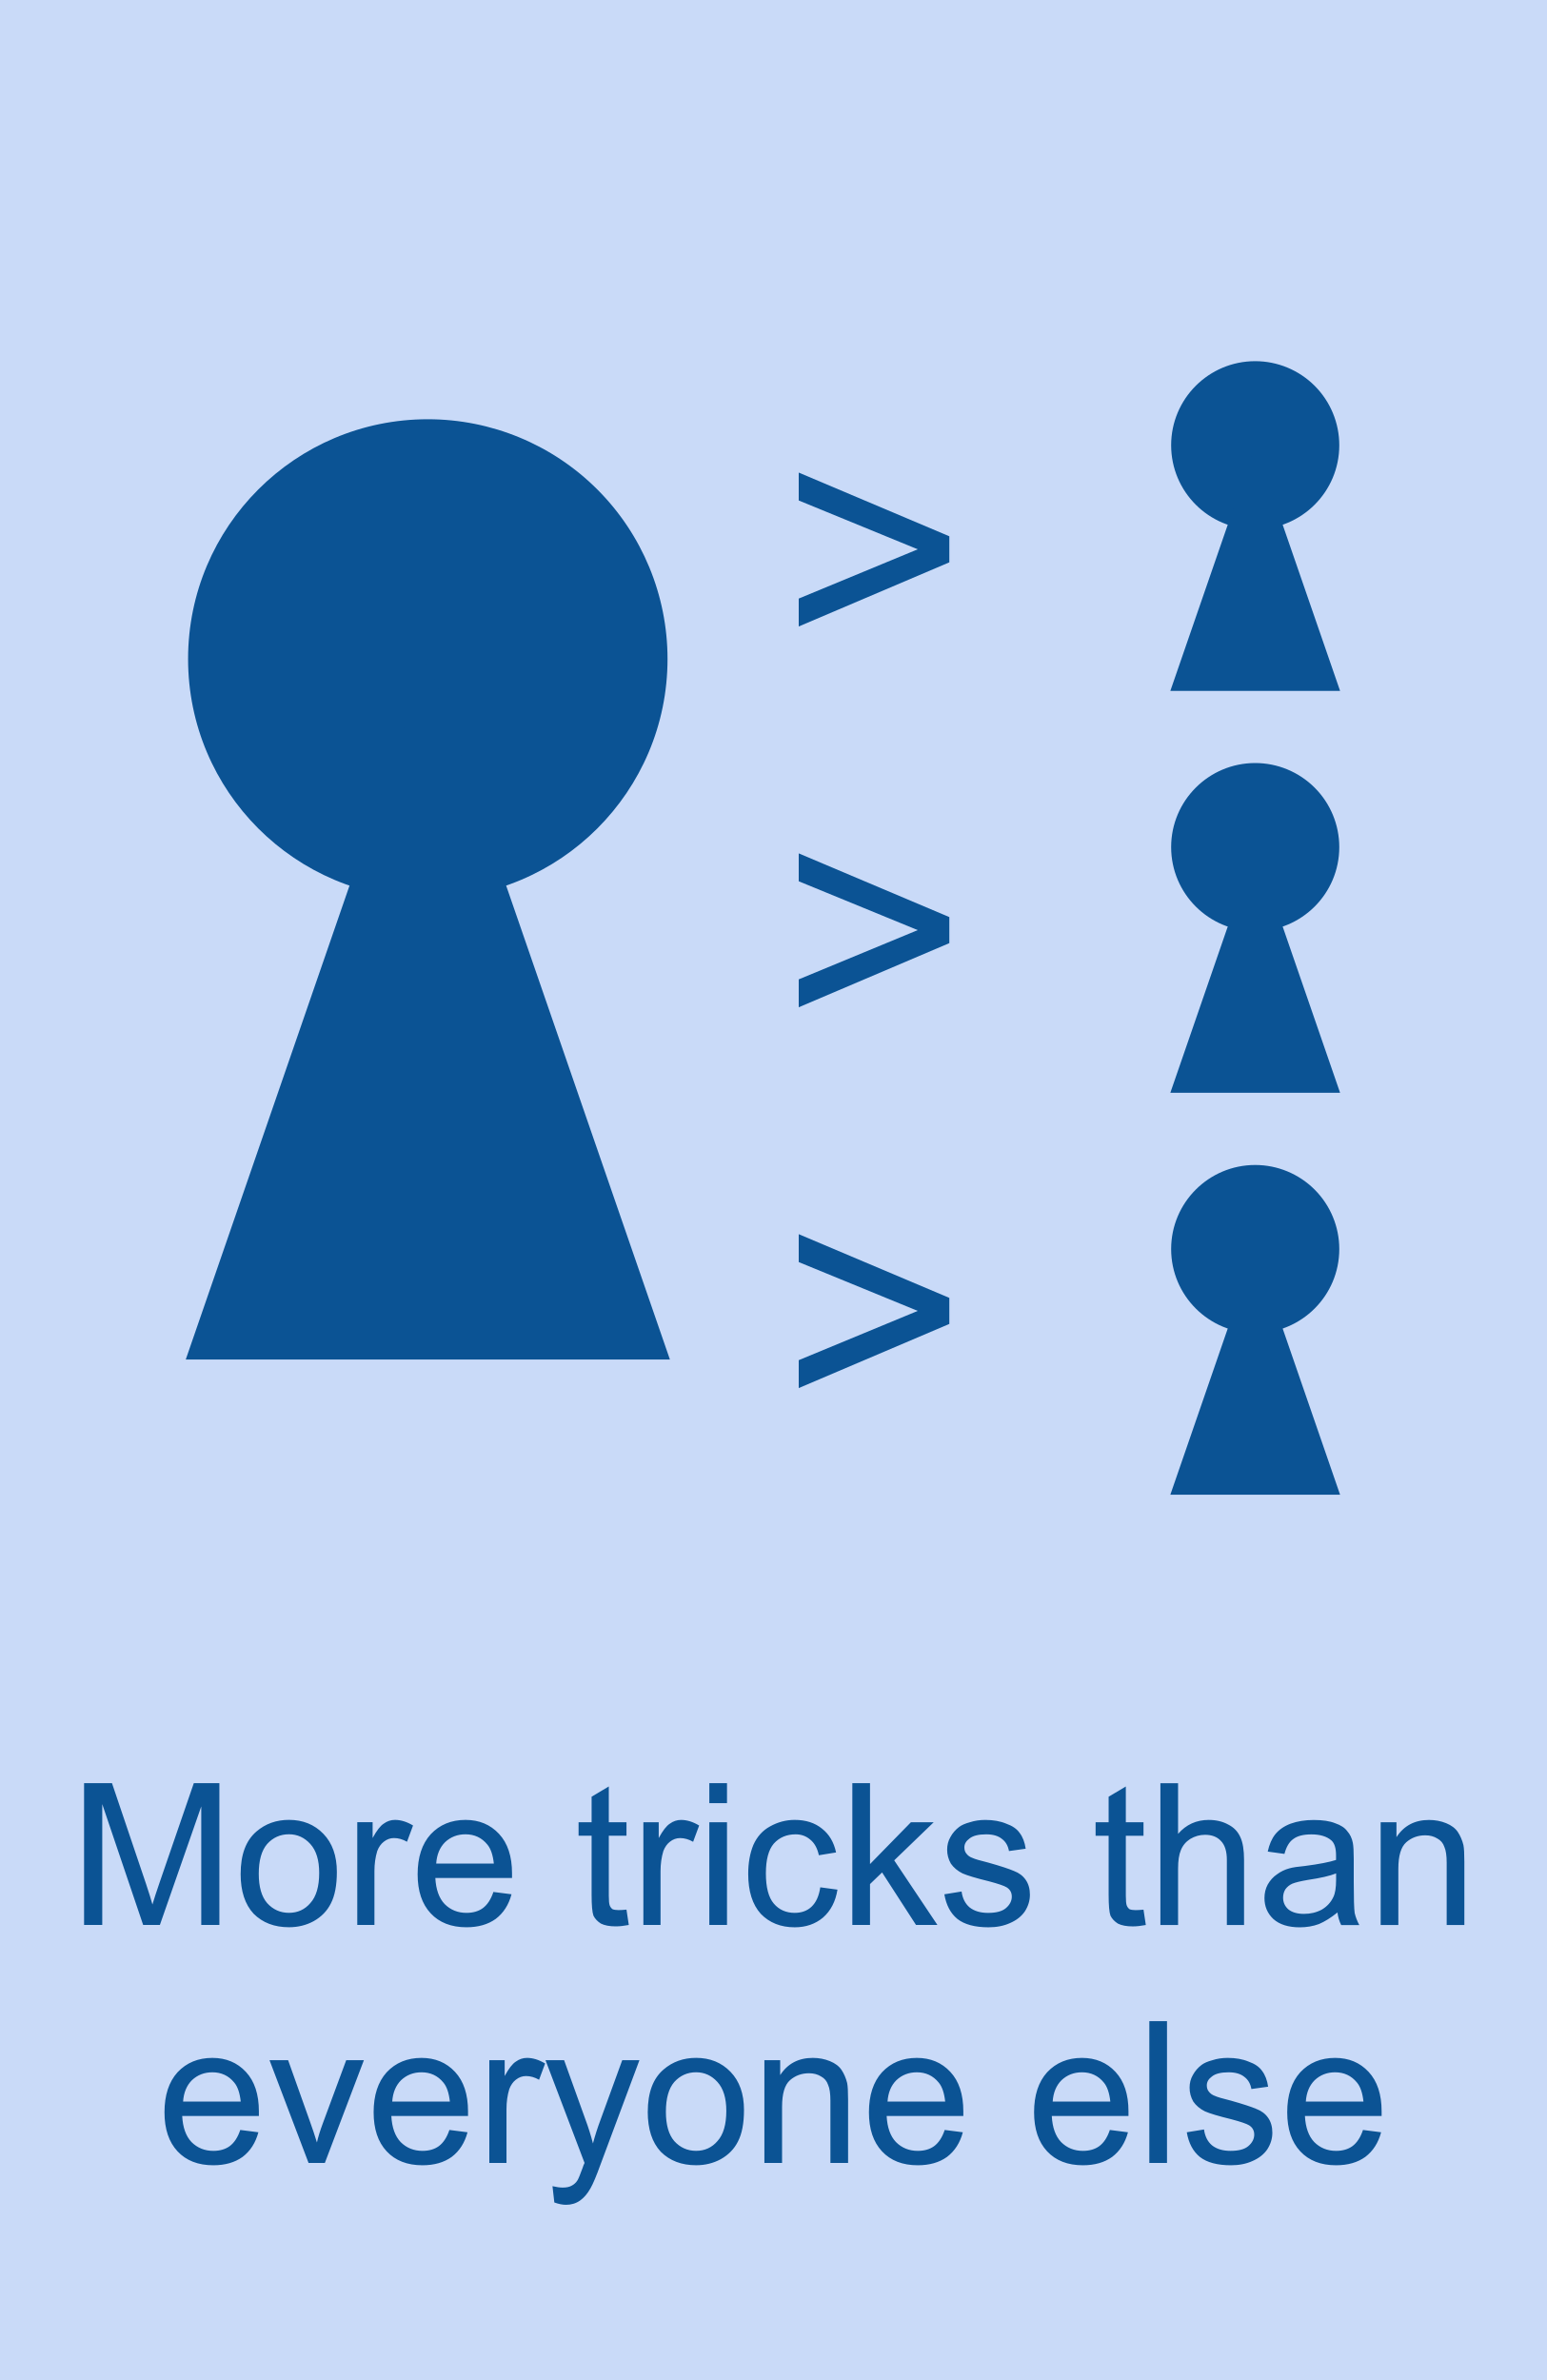
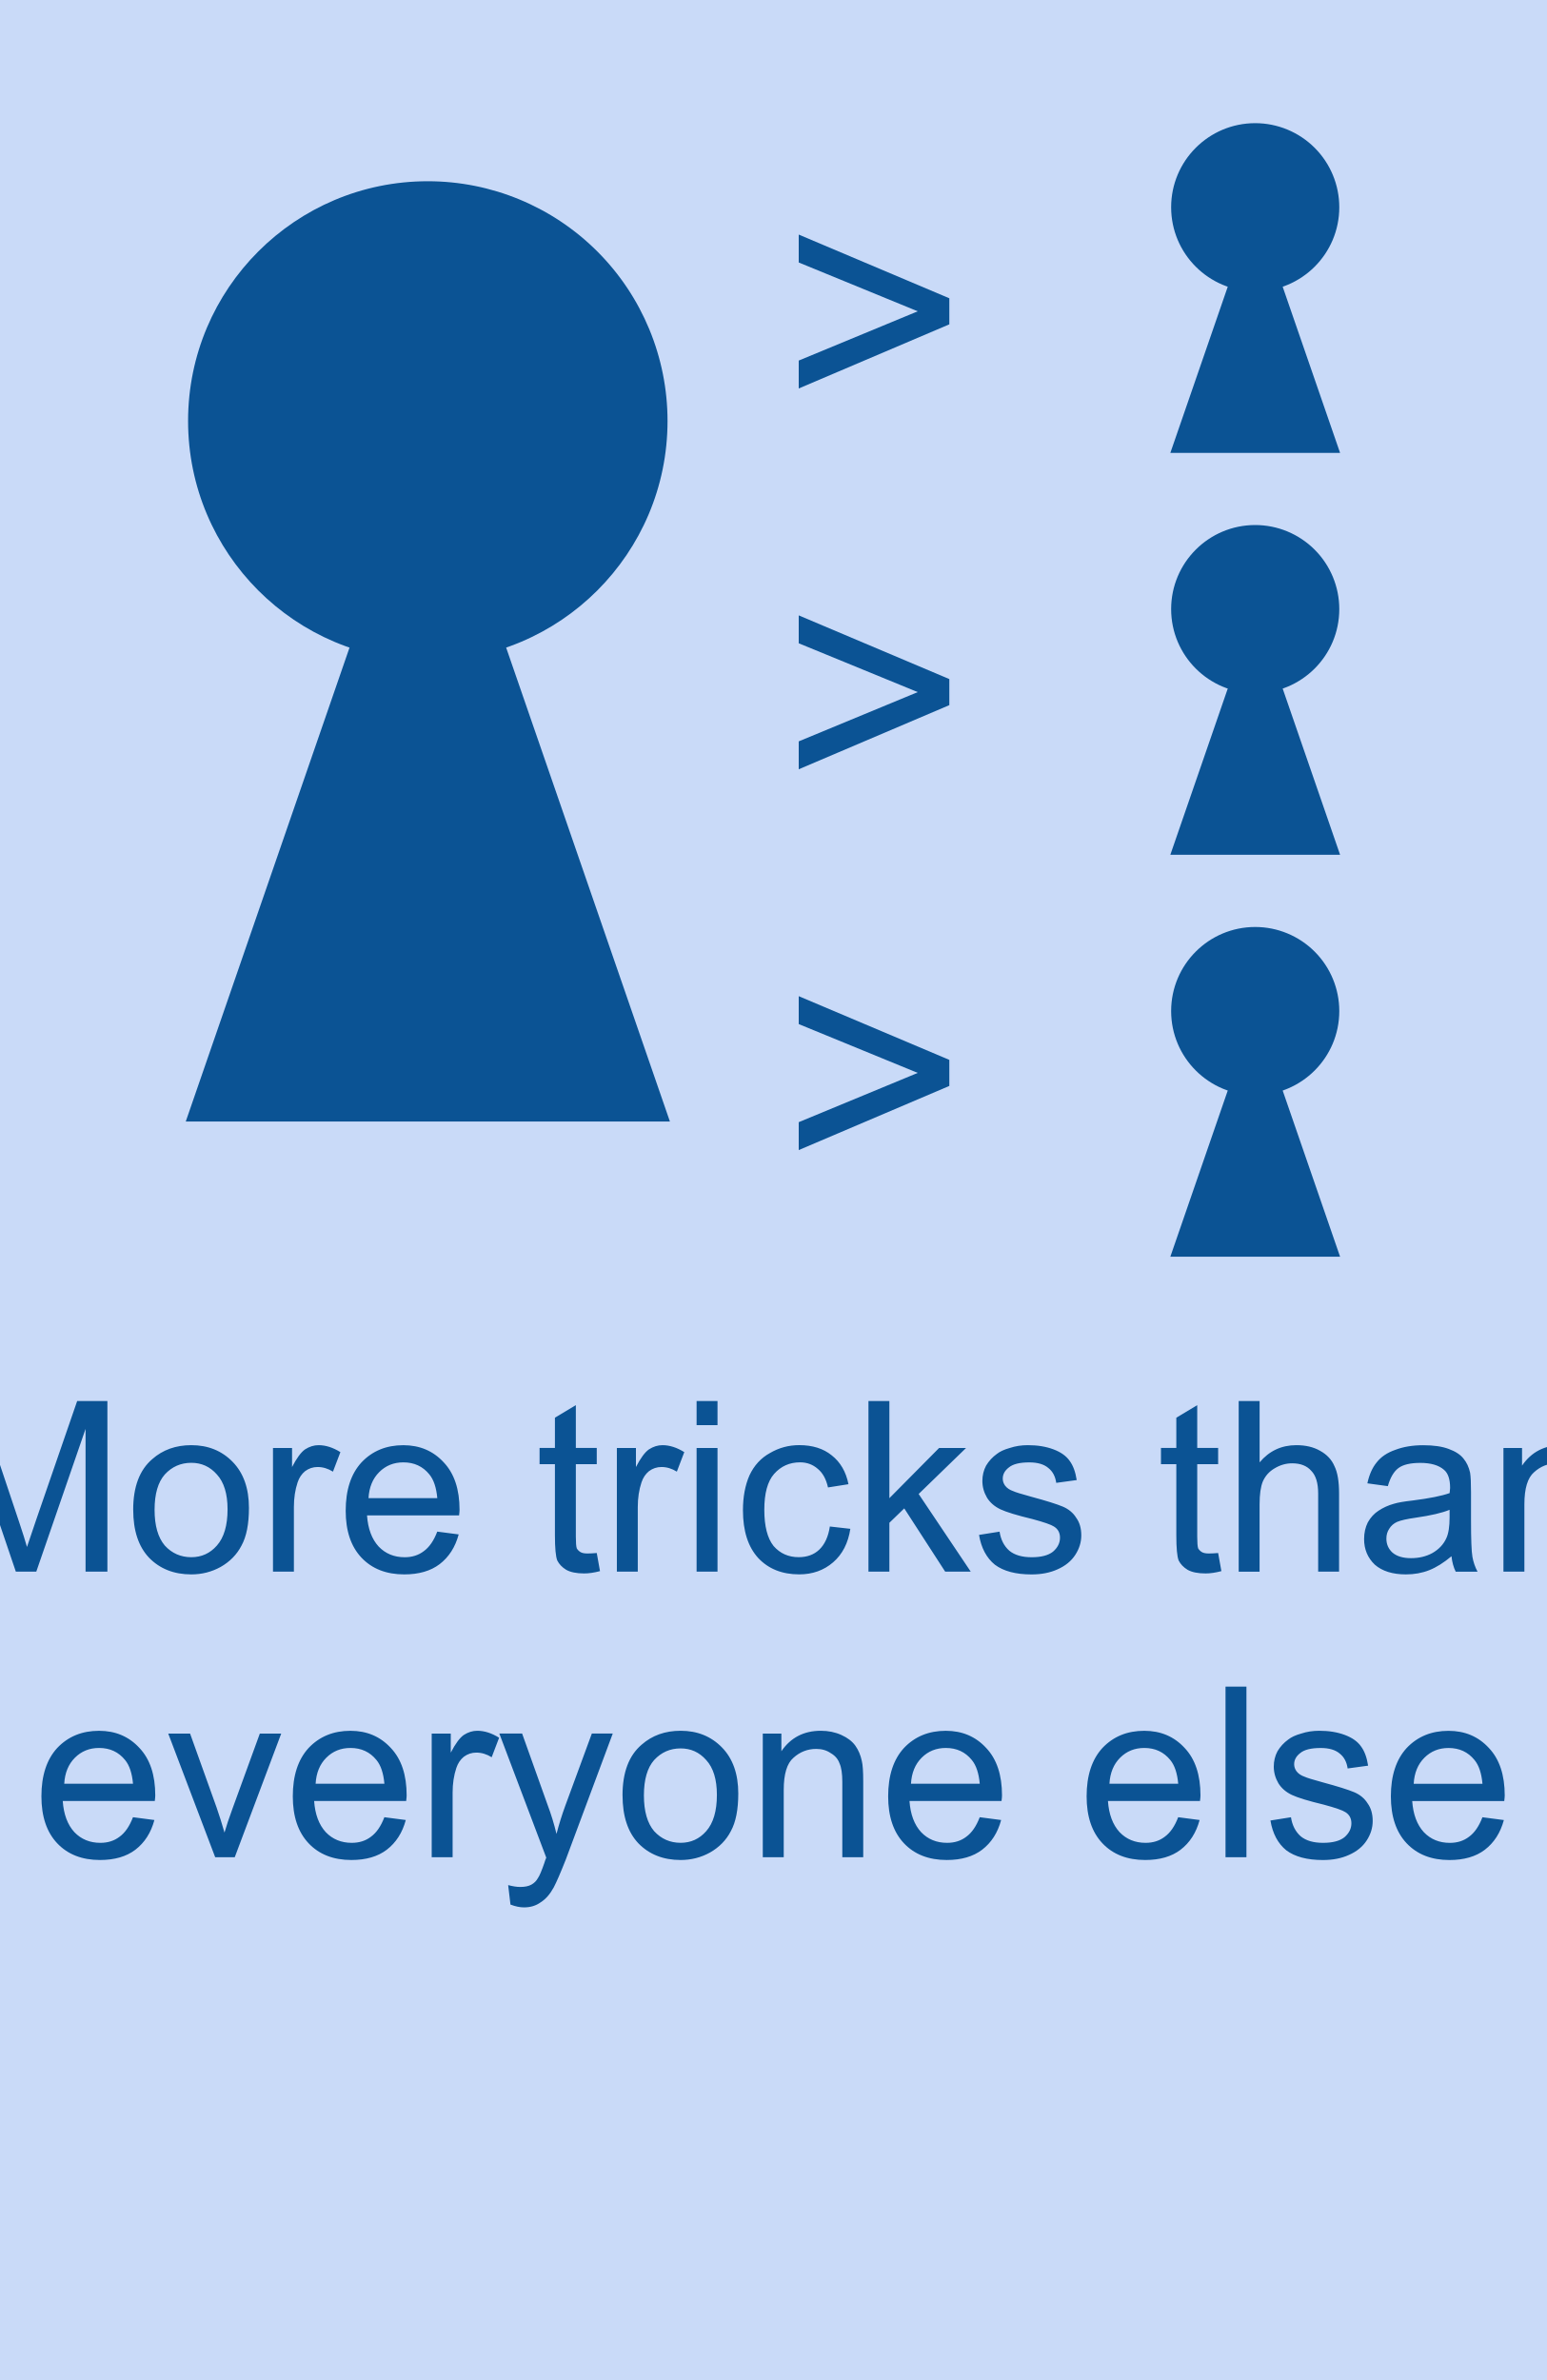
<svg xmlns="http://www.w3.org/2000/svg" version="1.1" viewBox="0.0 0.0 52.0 80.0" fill="none" stroke="none" stroke-linecap="square" stroke-miterlimit="10">
  <clipPath id="p.0">
    <path d="m0 0l52.0 0l0 80.0l-52.0 0l0 -80.0z" clip-rule="nonzero" />
  </clipPath>
  <g clip-path="url(#p.0)">
    <path fill="#c9daf8" d="m0 0l52.0 0l0 80.0l-52.0 0z" fill-rule="evenodd" />
-     <path fill="#0b5394" d="m39.366 14.966l0 0c0 -1.561 1.265 -2.826 2.826 -2.826l0 0c0.749 0 1.468 0.298 1.998 0.828c0.53 0.53 0.828 1.249 0.828 1.998l0 0c0 1.561 -1.265 2.826 -2.826 2.826l0 0c-1.561 0 -2.826 -1.265 -2.826 -2.826z" fill-rule="evenodd" />
-     <path fill="#0b5394" d="m39.339 23.224l2.853 -8.258l2.853 8.258z" fill-rule="evenodd" />
-     <path fill="#0b5394" d="m6.322 22.15l0 0c0 -4.45 3.608 -8.058 8.058 -8.058l0 0c2.137 0 4.187 0.849 5.698 2.36c1.511 1.511 2.36 3.561 2.36 5.698l0 0c0 4.45 -3.608 8.058 -8.058 8.058l0 0c-4.45 0 -8.058 -3.608 -8.058 -8.058z" fill-rule="evenodd" />
-     <path fill="#0b5394" d="m6.244 45.698l8.137 -23.548l8.137 23.548z" fill-rule="evenodd" />
-     <path fill="#000000" fill-opacity="0.0" d="m24.94 2.103l8.882 0l0 58.173l-8.882 0z" fill-rule="evenodd" />
-     <path fill="#0b5394" d="m31.91 18.902l-5.062 2.156l0 -0.938l4.0 -1.656l-4.0 -1.641l0 -0.938l5.062 2.141l0 0.875z" fill-rule="nonzero" />
-     <path fill="#0b5394" d="m31.91 31.702l-5.062 2.156l0 -0.938l4.0 -1.656l-4.0 -1.641l0 -0.938l5.062 2.141l0 0.875z" fill-rule="nonzero" />
-     <path fill="#0b5394" d="m31.91 44.502l-5.062 2.156l0 -0.938l4.0 -1.656l-4.0 -1.641l0 -0.938l5.062 2.141l0 0.875z" fill-rule="nonzero" />
-     <path fill="#0b5394" d="m39.366 28.474l0 0c0 -1.561 1.265 -2.826 2.826 -2.826l0 0c0.749 0 1.468 0.298 1.998 0.828c0.53 0.53 0.828 1.249 0.828 1.998l0 0c0 1.561 -1.265 2.826 -2.826 2.826l0 0c-1.561 0 -2.826 -1.265 -2.826 -2.826z" fill-rule="evenodd" />
-     <path fill="#0b5394" d="m39.339 36.732l2.853 -8.258l2.853 8.258z" fill-rule="evenodd" />
-     <path fill="#0b5394" d="m39.366 41.985l0 0c0 -1.561 1.265 -2.826 2.826 -2.826l0 0c0.749 0 1.468 0.298 1.998 0.828c0.53 0.53 0.828 1.249 0.828 1.998l0 0c0 1.561 -1.265 2.826 -2.826 2.826l0 0c-1.561 0 -2.826 -1.265 -2.826 -2.826z" fill-rule="evenodd" />
-     <path fill="#0b5394" d="m39.339 50.243l2.853 -8.258l2.853 8.258z" fill-rule="evenodd" />
-     <path fill="#000000" fill-opacity="0.0" d="m-8.709 49.304l69.417 0l0 35.559l-69.417 0z" fill-rule="evenodd" />
-     <path fill="#0b5394" d="m2.826 64.704l0 -4.766l0.938 0l1.141 3.375q0.156 0.469 0.219 0.703q0.078 -0.266 0.25 -0.766l1.141 -3.312l0.859 0l0 4.766l-0.609 0l0 -3.984l-1.391 3.984l-0.562 0l-1.375 -4.062l0 4.062l-0.609 0zm5.263 -1.719q0 -0.969 0.531 -1.422q0.453 -0.391 1.094 -0.391q0.703 0 1.156 0.469q0.453 0.469 0.453 1.281q0 0.672 -0.203 1.062q-0.188 0.375 -0.578 0.594q-0.375 0.203 -0.828 0.203q-0.734 0 -1.188 -0.453q-0.438 -0.469 -0.438 -1.344zm0.609 0q0 0.656 0.281 0.984q0.297 0.328 0.734 0.328q0.438 0 0.719 -0.328q0.297 -0.328 0.297 -1.016q0 -0.641 -0.297 -0.969q-0.297 -0.328 -0.719 -0.328q-0.438 0 -0.734 0.328q-0.281 0.328 -0.281 1.0zm3.311 1.719l0 -3.453l0.516 0l0 0.531q0.203 -0.375 0.375 -0.484q0.172 -0.125 0.375 -0.125q0.297 0 0.609 0.188l-0.203 0.547q-0.219 -0.125 -0.438 -0.125q-0.188 0 -0.344 0.125q-0.141 0.109 -0.219 0.312q-0.094 0.312 -0.094 0.672l0 1.812l-0.578 0zm4.576 -1.109l0.609 0.078q-0.141 0.531 -0.531 0.828q-0.391 0.281 -0.984 0.281q-0.766 0 -1.203 -0.469q-0.438 -0.469 -0.438 -1.312q0 -0.859 0.438 -1.344q0.453 -0.484 1.172 -0.484q0.687 0 1.125 0.469q0.438 0.469 0.438 1.328q0 0.047 0 0.156l-2.578 0q0.031 0.578 0.312 0.875q0.297 0.297 0.734 0.297q0.328 0 0.547 -0.156q0.234 -0.172 0.359 -0.547zm-1.922 -0.953l1.937 0q-0.047 -0.438 -0.219 -0.641q-0.281 -0.344 -0.734 -0.344q-0.406 0 -0.688 0.266q-0.266 0.266 -0.297 0.719zm6.395 1.547l0.078 0.516q-0.25 0.047 -0.438 0.047q-0.312 0 -0.5 -0.094q-0.172 -0.109 -0.25 -0.266q-0.062 -0.172 -0.062 -0.703l0 -1.984l-0.438 0l0 -0.453l0.438 0l0 -0.859l0.578 -0.344l0 1.203l0.594 0l0 0.453l-0.594 0l0 2.016q0 0.25 0.031 0.328q0.031 0.078 0.094 0.125q0.078 0.031 0.203 0.031q0.109 0 0.266 -0.016zm0.568 0.516l0 -3.453l0.516 0l0 0.531q0.203 -0.375 0.375 -0.484q0.172 -0.125 0.375 -0.125q0.297 0 0.609 0.188l-0.203 0.547q-0.219 -0.125 -0.438 -0.125q-0.188 0 -0.344 0.125q-0.141 0.109 -0.219 0.312q-0.094 0.312 -0.094 0.672l0 1.812l-0.578 0zm2.217 -4.094l0 -0.672l0.594 0l0 0.672l-0.594 0zm0 4.094l0 -3.453l0.594 0l0 3.453l-0.594 0zm3.729 -1.266l0.578 0.078q-0.094 0.594 -0.484 0.938q-0.391 0.328 -0.953 0.328q-0.703 0 -1.141 -0.453q-0.422 -0.469 -0.422 -1.344q0 -0.547 0.172 -0.969q0.188 -0.422 0.562 -0.625q0.391 -0.219 0.828 -0.219q0.562 0 0.922 0.297q0.359 0.281 0.469 0.797l-0.578 0.094q-0.078 -0.359 -0.297 -0.531q-0.203 -0.172 -0.484 -0.172q-0.453 0 -0.734 0.312q-0.266 0.312 -0.266 1.0q0 0.703 0.266 1.016q0.266 0.312 0.703 0.312q0.344 0 0.562 -0.203q0.234 -0.219 0.297 -0.656zm1.078 1.266l0 -4.766l0.594 0l0 2.719l1.375 -1.406l0.766 0l-1.328 1.281l1.453 2.172l-0.719 0l-1.141 -1.766l-0.406 0.391l0 1.375l-0.594 0zm3.094 -1.031l0.578 -0.094q0.047 0.344 0.266 0.531q0.234 0.188 0.625 0.188q0.406 0 0.594 -0.156q0.203 -0.172 0.203 -0.391q0 -0.203 -0.172 -0.312q-0.125 -0.078 -0.594 -0.203q-0.641 -0.156 -0.891 -0.266q-0.25 -0.125 -0.391 -0.328q-0.125 -0.219 -0.125 -0.469q0 -0.234 0.109 -0.422q0.109 -0.203 0.297 -0.344q0.125 -0.094 0.359 -0.156q0.234 -0.078 0.516 -0.078q0.406 0 0.703 0.125q0.312 0.109 0.453 0.312q0.156 0.203 0.203 0.531l-0.562 0.078q-0.047 -0.266 -0.234 -0.406q-0.188 -0.156 -0.531 -0.156q-0.391 0 -0.562 0.141q-0.172 0.125 -0.172 0.297q0 0.125 0.062 0.203q0.078 0.109 0.219 0.156q0.094 0.047 0.531 0.156q0.609 0.172 0.859 0.281q0.25 0.094 0.391 0.297q0.141 0.203 0.141 0.5q0 0.297 -0.172 0.562q-0.172 0.25 -0.5 0.391q-0.312 0.141 -0.719 0.141q-0.688 0 -1.047 -0.281q-0.344 -0.281 -0.438 -0.828zm6.693 0.516l0.078 0.516q-0.25 0.047 -0.438 0.047q-0.312 0 -0.5 -0.094q-0.172 -0.109 -0.25 -0.266q-0.062 -0.172 -0.062 -0.703l0 -1.984l-0.438 0l0 -0.453l0.438 0l0 -0.859l0.578 -0.344l0 1.203l0.594 0l0 0.453l-0.594 0l0 2.016q0 0.25 0.031 0.328q0.031 0.078 0.094 0.125q0.078 0.031 0.203 0.031q0.109 0 0.266 -0.016zm0.568 0.516l0 -4.766l0.594 0l0 1.703q0.406 -0.469 1.031 -0.469q0.375 0 0.656 0.156q0.281 0.141 0.406 0.422q0.125 0.266 0.125 0.766l0 2.188l-0.578 0l0 -2.188q0 -0.438 -0.203 -0.641q-0.188 -0.203 -0.531 -0.203q-0.266 0 -0.5 0.141q-0.219 0.141 -0.312 0.375q-0.094 0.219 -0.094 0.625l0 1.891l-0.594 0zm5.952 -0.422q-0.328 0.266 -0.625 0.391q-0.297 0.109 -0.641 0.109q-0.578 0 -0.891 -0.281q-0.297 -0.281 -0.297 -0.703q0 -0.25 0.109 -0.453q0.125 -0.219 0.312 -0.344q0.188 -0.141 0.422 -0.203q0.172 -0.047 0.516 -0.078q0.719 -0.094 1.047 -0.203q0 -0.125 0 -0.156q0 -0.359 -0.156 -0.5q-0.234 -0.203 -0.672 -0.203q-0.406 0 -0.609 0.156q-0.203 0.141 -0.297 0.5l-0.562 -0.078q0.078 -0.359 0.25 -0.578q0.188 -0.234 0.516 -0.359q0.344 -0.125 0.781 -0.125q0.453 0 0.719 0.109q0.281 0.094 0.406 0.266q0.141 0.156 0.188 0.391q0.031 0.156 0.031 0.547l0 0.766q0 0.828 0.031 1.047q0.047 0.203 0.156 0.406l-0.609 0q-0.094 -0.188 -0.125 -0.422zm-0.047 -1.312q-0.312 0.125 -0.953 0.219q-0.359 0.062 -0.516 0.125q-0.141 0.062 -0.234 0.188q-0.078 0.125 -0.078 0.281q0 0.234 0.172 0.391q0.188 0.156 0.531 0.156q0.328 0 0.594 -0.141q0.266 -0.156 0.391 -0.422q0.094 -0.188 0.094 -0.578l0 -0.219zm1.499 1.734l0 -3.453l0.531 0l0 0.5q0.375 -0.578 1.094 -0.578q0.312 0 0.578 0.109q0.266 0.109 0.391 0.297q0.125 0.188 0.188 0.438q0.031 0.156 0.031 0.562l0 2.125l-0.594 0l0 -2.094q0 -0.359 -0.078 -0.531q-0.062 -0.188 -0.234 -0.281q-0.172 -0.109 -0.406 -0.109q-0.375 0 -0.641 0.234q-0.266 0.234 -0.266 0.891l0 1.891l-0.594 0z" fill-rule="nonzero" />
-     <path fill="#0b5394" d="m8.076 71.595l0.609 0.078q-0.141 0.531 -0.531 0.828q-0.391 0.281 -0.984 0.281q-0.766 0 -1.203 -0.469q-0.438 -0.469 -0.438 -1.312q0 -0.859 0.438 -1.344q0.453 -0.484 1.172 -0.484q0.688 0 1.125 0.469q0.438 0.469 0.438 1.328q0 0.047 0 0.156l-2.578 0q0.031 0.578 0.312 0.875q0.297 0.297 0.734 0.297q0.328 0 0.547 -0.156q0.234 -0.172 0.359 -0.547zm-1.922 -0.953l1.938 0q-0.047 -0.438 -0.219 -0.641q-0.281 -0.344 -0.734 -0.344q-0.406 0 -0.688 0.266q-0.266 0.266 -0.297 0.719zm4.218 2.062l-1.312 -3.453l0.625 0l0.734 2.062q0.125 0.344 0.234 0.703q0.062 -0.281 0.203 -0.656l0.781 -2.109l0.594 0l-1.312 3.453l-0.547 0zm4.734 -1.109l0.609 0.078q-0.141 0.531 -0.531 0.828q-0.391 0.281 -0.984 0.281q-0.766 0 -1.203 -0.469q-0.438 -0.469 -0.438 -1.312q0 -0.859 0.438 -1.344q0.453 -0.484 1.172 -0.484q0.688 0 1.125 0.469q0.438 0.469 0.438 1.328q0 0.047 0 0.156l-2.578 0q0.031 0.578 0.312 0.875q0.297 0.297 0.734 0.297q0.328 0 0.547 -0.156q0.234 -0.172 0.359 -0.547zm-1.922 -0.953l1.938 0q-0.047 -0.438 -0.219 -0.641q-0.281 -0.344 -0.734 -0.344q-0.406 0 -0.688 0.266q-0.266 0.266 -0.297 0.719zm3.264 2.062l0 -3.453l0.516 0l0 0.531q0.203 -0.375 0.375 -0.484q0.172 -0.125 0.375 -0.125q0.297 0 0.609 0.188l-0.203 0.547q-0.219 -0.125 -0.438 -0.125q-0.188 0 -0.344 0.125q-0.141 0.109 -0.219 0.312q-0.094 0.312 -0.094 0.672l0 1.812l-0.578 0zm2.185 1.328l-0.062 -0.547q0.203 0.047 0.344 0.047q0.188 0 0.297 -0.062q0.125 -0.062 0.203 -0.188q0.047 -0.078 0.172 -0.422q0.016 -0.062 0.062 -0.156l-1.312 -3.453l0.625 0l0.719 2.0q0.141 0.375 0.25 0.797q0.109 -0.406 0.25 -0.781l0.734 -2.016l0.578 0l-1.312 3.516q-0.203 0.562 -0.328 0.781q-0.156 0.281 -0.359 0.422q-0.203 0.141 -0.469 0.141q-0.172 0 -0.391 -0.078zm3.141 -3.047q0 -0.969 0.531 -1.422q0.453 -0.391 1.094 -0.391q0.703 0 1.156 0.469q0.453 0.469 0.453 1.281q0 0.672 -0.203 1.062q-0.188 0.375 -0.578 0.594q-0.375 0.203 -0.828 0.203q-0.734 0 -1.188 -0.453q-0.438 -0.469 -0.438 -1.344zm0.609 0q0 0.656 0.281 0.984q0.297 0.328 0.734 0.328q0.438 0 0.719 -0.328q0.297 -0.328 0.297 -1.016q0 -0.641 -0.297 -0.969q-0.297 -0.328 -0.719 -0.328q-0.438 0 -0.734 0.328q-0.281 0.328 -0.281 1.0zm3.311 1.719l0 -3.453l0.531 0l0 0.5q0.375 -0.578 1.094 -0.578q0.312 0 0.578 0.109q0.266 0.109 0.391 0.297q0.125 0.188 0.188 0.438q0.031 0.156 0.031 0.562l0 2.125l-0.594 0l0 -2.094q0 -0.359 -0.078 -0.531q-0.062 -0.188 -0.234 -0.281q-0.172 -0.109 -0.406 -0.109q-0.375 0 -0.641 0.234q-0.266 0.234 -0.266 0.891l0 1.891l-0.594 0zm6.061 -1.109l0.609 0.078q-0.141 0.531 -0.531 0.828q-0.391 0.281 -0.984 0.281q-0.766 0 -1.203 -0.469q-0.438 -0.469 -0.438 -1.312q0 -0.859 0.438 -1.344q0.453 -0.484 1.172 -0.484q0.688 0 1.125 0.469q0.438 0.469 0.438 1.328q0 0.047 0 0.156l-2.578 0q0.031 0.578 0.312 0.875q0.297 0.297 0.734 0.297q0.328 0 0.547 -0.156q0.234 -0.172 0.359 -0.547zm-1.922 -0.953l1.938 0q-0.047 -0.438 -0.219 -0.641q-0.281 -0.344 -0.734 -0.344q-0.406 0 -0.688 0.266q-0.266 0.266 -0.297 0.719zm7.473 0.953l0.609 0.078q-0.141 0.531 -0.531 0.828q-0.391 0.281 -0.984 0.281q-0.766 0 -1.203 -0.469q-0.438 -0.469 -0.438 -1.312q0 -0.859 0.438 -1.344q0.453 -0.484 1.172 -0.484q0.688 0 1.125 0.469q0.438 0.469 0.438 1.328q0 0.047 0 0.156l-2.578 0q0.031 0.578 0.312 0.875q0.297 0.297 0.734 0.297q0.328 0 0.547 -0.156q0.234 -0.172 0.359 -0.547zm-1.922 -0.953l1.938 0q-0.047 -0.438 -0.219 -0.641q-0.281 -0.344 -0.734 -0.344q-0.406 0 -0.688 0.266q-0.266 0.266 -0.297 0.719zm3.249 2.062l0 -4.766l0.594 0l0 4.766l-0.594 0zm1.26 -1.031l0.578 -0.094q0.047 0.344 0.266 0.531q0.234 0.188 0.625 0.188q0.406 0 0.594 -0.156q0.203 -0.172 0.203 -0.391q0 -0.203 -0.172 -0.312q-0.125 -0.078 -0.594 -0.203q-0.641 -0.156 -0.891 -0.266q-0.25 -0.125 -0.391 -0.328q-0.125 -0.219 -0.125 -0.469q0 -0.234 0.109 -0.422q0.109 -0.203 0.297 -0.344q0.125 -0.094 0.359 -0.156q0.234 -0.078 0.516 -0.078q0.406 0 0.703 0.125q0.312 0.109 0.453 0.312q0.156 0.203 0.203 0.531l-0.562 0.078q-0.047 -0.266 -0.234 -0.406q-0.188 -0.156 -0.531 -0.156q-0.391 0 -0.562 0.141q-0.172 0.125 -0.172 0.297q0 0.125 0.062 0.203q0.078 0.109 0.219 0.156q0.094 0.047 0.531 0.156q0.609 0.172 0.859 0.281q0.25 0.094 0.391 0.297q0.141 0.203 0.141 0.5q0 0.297 -0.172 0.562q-0.172 0.25 -0.5 0.391q-0.312 0.141 -0.719 0.141q-0.688 0 -1.047 -0.281q-0.344 -0.281 -0.438 -0.828zm5.922 -0.078l0.609 0.078q-0.141 0.531 -0.531 0.828q-0.391 0.281 -0.984 0.281q-0.766 0 -1.203 -0.469q-0.438 -0.469 -0.438 -1.312q0 -0.859 0.438 -1.344q0.453 -0.484 1.172 -0.484q0.688 0 1.125 0.469q0.438 0.469 0.438 1.328q0 0.047 0 0.156l-2.578 0q0.031 0.578 0.312 0.875q0.297 0.297 0.734 0.297q0.328 0 0.547 -0.156q0.234 -0.172 0.359 -0.547zm-1.922 -0.953l1.938 0q-0.047 -0.438 -0.219 -0.641q-0.281 -0.344 -0.734 -0.344q-0.406 0 -0.688 0.266q-0.266 0.266 -0.297 0.719z" fill-rule="nonzero" />
+     <path fill="#0b5394" d="m39.366 6.966l0 0c0 -1.561 1.265 -2.826 2.826 -2.826l0 0c0.749 0 1.468 0.298 1.998 0.828c0.53 0.53 0.828 1.249 0.828 1.998l0 0c0 1.561 -1.265 2.826 -2.826 2.826l0 0c-1.561 0 -2.826 -1.265 -2.826 -2.826z" fill-rule="evenodd" />
+     <path fill="#0b5394" d="m39.339 15.224l2.853 -8.258l2.853 8.258z" fill-rule="evenodd" />
+     <path fill="#0b5394" d="m6.322 14.15l0 0c0 -4.45 3.608 -8.058 8.058 -8.058l0 0c2.137 0 4.187 0.849 5.698 2.36c1.511 1.511 2.36 3.561 2.36 5.698l0 0c0 4.45 -3.608 8.058 -8.058 8.058l0 0c-4.45 0 -8.058 -3.608 -8.058 -8.058z" fill-rule="evenodd" />
+     <path fill="#0b5394" d="m6.244 37.698l8.137 -23.548l8.137 23.548z" fill-rule="evenodd" />
+     <path fill="#000000" fill-opacity="0.0" d="m24.94 -5.897l8.882 0l0 58.173l-8.882 0z" fill-rule="evenodd" />
+     <path fill="#0b5394" d="m31.91 10.902l-5.062 2.156l0 -0.938l4.0 -1.656l-4.0 -1.641l0 -0.938l5.062 2.141l0 0.875z" fill-rule="nonzero" />
+     <path fill="#0b5394" d="m31.91 23.702l-5.062 2.156l0 -0.938l4.0 -1.656l-4.0 -1.641l0 -0.938l5.062 2.141l0 0.875z" fill-rule="nonzero" />
+     <path fill="#0b5394" d="m31.91 36.502l-5.062 2.156l0 -0.938l4.0 -1.656l-4.0 -1.641l0 -0.938l5.062 2.141l0 0.875z" fill-rule="nonzero" />
+     <path fill="#0b5394" d="m39.366 20.474l0 0c0 -1.561 1.265 -2.826 2.826 -2.826l0 0c0.749 0 1.468 0.298 1.998 0.828c0.53 0.53 0.828 1.249 0.828 1.998l0 0c0 1.561 -1.265 2.826 -2.826 2.826l0 0c-1.561 0 -2.826 -1.265 -2.826 -2.826z" fill-rule="evenodd" />
+     <path fill="#0b5394" d="m39.339 28.732l2.853 -8.258l2.853 8.258z" fill-rule="evenodd" />
+     <path fill="#0b5394" d="m39.366 33.985l0 0c0 -1.561 1.265 -2.826 2.826 -2.826l0 0c0.749 0 1.468 0.298 1.998 0.828c0.53 0.53 0.828 1.249 0.828 1.998l0 0c0 1.561 -1.265 2.826 -2.826 2.826l0 0c-1.561 0 -2.826 -1.265 -2.826 -2.826z" fill-rule="evenodd" />
+     <path fill="#0b5394" d="m39.339 42.243l2.853 -8.258l2.853 8.258z" fill-rule="evenodd" />
+     <path fill="#000000" fill-opacity="0.0" d="m-12.016 36.147l76.031 0l0 48.472l-76.031 0z" fill-rule="evenodd" />
+     <path fill="#0b5394" d="m-1.859 52.827l0 -5.734l1.141 0l1.359 4.062q0.188 0.562 0.266 0.844q0.109 -0.312 0.312 -0.922l1.375 -3.984l1.016 0l0 5.734l-0.734 0l0 -4.797l-1.656 4.797l-0.688 0l-1.656 -4.875l0 4.875l-0.734 0zm6.336 -2.078q0 -1.156 0.641 -1.703q0.531 -0.469 1.312 -0.469q0.844 0 1.391 0.562q0.547 0.562 0.547 1.547q0 0.812 -0.25 1.266q-0.234 0.453 -0.703 0.719q-0.453 0.25 -0.984 0.25q-0.875 0 -1.422 -0.562q-0.531 -0.562 -0.531 -1.609zm0.719 0q0 0.797 0.344 1.203q0.359 0.391 0.891 0.391q0.516 0 0.859 -0.391q0.359 -0.406 0.359 -1.219q0 -0.781 -0.359 -1.172q-0.344 -0.391 -0.859 -0.391q-0.531 0 -0.891 0.391q-0.344 0.391 -0.344 1.188zm3.98 2.078l0 -4.156l0.641 0l0 0.641q0.234 -0.453 0.438 -0.594q0.219 -0.141 0.453 -0.141q0.359 0 0.734 0.234l-0.25 0.656q-0.25 -0.156 -0.516 -0.156q-0.234 0 -0.422 0.141q-0.172 0.141 -0.25 0.375q-0.125 0.375 -0.125 0.828l0 2.172l-0.703 0zm5.523 -1.344l0.719 0.094q-0.172 0.641 -0.641 1.0q-0.453 0.344 -1.188 0.344q-0.906 0 -1.438 -0.562q-0.531 -0.562 -0.531 -1.578q0 -1.047 0.531 -1.625q0.547 -0.578 1.406 -0.578q0.828 0 1.359 0.578q0.531 0.562 0.531 1.594q0 0.062 -0.016 0.188l-3.094 0q0.047 0.672 0.391 1.047q0.344 0.359 0.875 0.359q0.375 0 0.641 -0.203q0.281 -0.203 0.453 -0.656zm-2.312 -1.125l2.312 0q-0.047 -0.531 -0.266 -0.797q-0.328 -0.406 -0.875 -0.406q-0.484 0 -0.812 0.328q-0.328 0.328 -0.359 0.875zm7.672 1.844l0.109 0.609q-0.297 0.078 -0.531 0.078q-0.391 0 -0.609 -0.125q-0.203 -0.125 -0.297 -0.312q-0.078 -0.203 -0.078 -0.844l0 -2.391l-0.516 0l0 -0.547l0.516 0l0 -1.016l0.703 -0.422l0 1.438l0.703 0l0 0.547l-0.703 0l0 2.438q0 0.297 0.031 0.391q0.047 0.078 0.125 0.125q0.078 0.047 0.234 0.047q0.125 0 0.312 -0.016zm0.676 0.625l0 -4.156l0.641 0l0 0.641q0.234 -0.453 0.438 -0.594q0.219 -0.141 0.453 -0.141q0.359 0 0.734 0.234l-0.25 0.656q-0.25 -0.156 -0.516 -0.156q-0.234 0 -0.422 0.141q-0.172 0.141 -0.25 0.375q-0.125 0.375 -0.125 0.828l0 2.172l-0.703 0zm2.68 -4.922l0 -0.812l0.703 0l0 0.812l-0.703 0zm0 4.922l0 -4.156l0.703 0l0 4.156l-0.703 0zm4.48 -1.516l0.688 0.078q-0.109 0.719 -0.578 1.125q-0.469 0.406 -1.141 0.406q-0.859 0 -1.375 -0.547q-0.516 -0.562 -0.516 -1.609q0 -0.672 0.219 -1.172q0.234 -0.5 0.688 -0.75q0.453 -0.266 0.984 -0.266q0.672 0 1.094 0.344q0.438 0.344 0.562 0.969l-0.688 0.109q-0.094 -0.422 -0.344 -0.625q-0.25 -0.219 -0.594 -0.219q-0.531 0 -0.875 0.391q-0.328 0.375 -0.328 1.203q0 0.828 0.312 1.219q0.328 0.375 0.844 0.375q0.422 0 0.688 -0.25q0.281 -0.266 0.359 -0.781zm1.297 1.516l0 -5.734l0.703 0l0 3.266l1.672 -1.688l0.906 0l-1.594 1.547l1.75 2.609l-0.859 0l-1.375 -2.125l-0.5 0.484l0 1.641l-0.703 0zm3.719 -1.234l0.688 -0.109q0.062 0.406 0.328 0.641q0.266 0.219 0.75 0.219q0.484 0 0.719 -0.188q0.234 -0.203 0.234 -0.469q0 -0.25 -0.203 -0.375q-0.141 -0.094 -0.719 -0.25q-0.781 -0.188 -1.078 -0.328q-0.297 -0.141 -0.453 -0.391q-0.156 -0.266 -0.156 -0.562q0 -0.281 0.125 -0.516q0.141 -0.234 0.359 -0.391q0.156 -0.125 0.438 -0.203q0.281 -0.094 0.609 -0.094q0.484 0 0.859 0.141q0.375 0.141 0.547 0.391q0.172 0.234 0.234 0.641l-0.688 0.094q-0.047 -0.328 -0.266 -0.5q-0.219 -0.188 -0.641 -0.188q-0.484 0 -0.688 0.172q-0.203 0.156 -0.203 0.375q0 0.125 0.078 0.234q0.094 0.125 0.281 0.188q0.094 0.047 0.609 0.188q0.75 0.203 1.047 0.328q0.297 0.125 0.453 0.375q0.172 0.234 0.172 0.594q0 0.344 -0.203 0.656q-0.203 0.312 -0.594 0.484q-0.375 0.172 -0.875 0.172q-0.797 0 -1.234 -0.328q-0.422 -0.344 -0.531 -1.0zm8.035 0.609l0.109 0.609q-0.297 0.078 -0.531 0.078q-0.391 0 -0.609 -0.125q-0.203 -0.125 -0.297 -0.312q-0.078 -0.203 -0.078 -0.844l0 -2.391l-0.516 0l0 -0.547l0.516 0l0 -1.016l0.703 -0.422l0 1.438l0.703 0l0 0.547l-0.703 0l0 2.438q0 0.297 0.031 0.391q0.047 0.078 0.125 0.125q0.078 0.047 0.234 0.047q0.125 0 0.312 -0.016zm0.691 0.625l0 -5.734l0.703 0l0 2.062q0.484 -0.578 1.234 -0.578q0.469 0 0.797 0.188q0.344 0.188 0.484 0.516q0.156 0.312 0.156 0.922l0 2.625l-0.703 0l0 -2.625q0 -0.531 -0.234 -0.766q-0.219 -0.25 -0.641 -0.25q-0.312 0 -0.594 0.172q-0.266 0.156 -0.391 0.438q-0.109 0.266 -0.109 0.766l0 2.266l-0.703 0zm7.152 -0.516q-0.391 0.328 -0.75 0.469q-0.359 0.141 -0.781 0.141q-0.672 0 -1.047 -0.328q-0.359 -0.344 -0.359 -0.859q0 -0.312 0.125 -0.562q0.141 -0.25 0.359 -0.391q0.234 -0.156 0.516 -0.234q0.203 -0.062 0.625 -0.109q0.859 -0.109 1.25 -0.25q0.016 -0.141 0.016 -0.172q0 -0.438 -0.203 -0.609q-0.266 -0.234 -0.797 -0.234q-0.5 0 -0.734 0.172q-0.234 0.172 -0.359 0.609l-0.688 -0.094q0.094 -0.438 0.312 -0.703q0.219 -0.281 0.625 -0.422q0.406 -0.156 0.938 -0.156q0.531 0 0.859 0.125q0.344 0.125 0.5 0.328q0.156 0.188 0.219 0.469q0.031 0.188 0.031 0.656l0 0.938q0 0.969 0.047 1.234q0.047 0.266 0.172 0.5l-0.734 0q-0.109 -0.219 -0.141 -0.516zm-0.062 -1.562q-0.375 0.156 -1.141 0.266q-0.438 0.062 -0.625 0.141q-0.172 0.078 -0.266 0.234q-0.094 0.141 -0.094 0.328q0 0.281 0.203 0.469q0.219 0.188 0.625 0.188q0.406 0 0.719 -0.172q0.328 -0.188 0.469 -0.5q0.109 -0.234 0.109 -0.703l0 -0.25zm1.809 2.078l0 -4.156l0.625 0l0 0.594q0.469 -0.688 1.328 -0.688q0.375 0 0.688 0.141q0.312 0.141 0.469 0.359q0.156 0.219 0.219 0.516q0.047 0.188 0.047 0.688l0 2.547l-0.703 0l0 -2.531q0 -0.422 -0.094 -0.625q-0.078 -0.219 -0.297 -0.344q-0.203 -0.141 -0.484 -0.141q-0.438 0 -0.766 0.297q-0.328 0.281 -0.328 1.078l0 2.266l-0.703 0z" fill-rule="nonzero" />
+     <path fill="#0b5394" d="m4.471 61.083l0.719 0.094q-0.172 0.641 -0.641 1.0q-0.453 0.344 -1.188 0.344q-0.906 0 -1.438 -0.562q-0.531 -0.562 -0.531 -1.578q0 -1.047 0.531 -1.625q0.547 -0.578 1.406 -0.578q0.828 0 1.359 0.578q0.531 0.562 0.531 1.594q0 0.062 -0.016 0.188l-3.094 0q0.047 0.672 0.391 1.047q0.344 0.359 0.875 0.359q0.375 0 0.641 -0.203q0.281 -0.203 0.453 -0.656zm-2.312 -1.125l2.312 0q-0.047 -0.531 -0.266 -0.797q-0.328 -0.406 -0.875 -0.406q-0.484 0 -0.812 0.328q-0.328 0.328 -0.359 0.875zm5.074 2.469l-1.578 -4.156l0.734 0l0.891 2.484q0.141 0.406 0.266 0.844q0.094 -0.328 0.266 -0.797l0.922 -2.531l0.719 0l-1.562 4.156l-0.656 0zm5.688 -1.344l0.719 0.094q-0.172 0.641 -0.641 1.0q-0.453 0.344 -1.188 0.344q-0.906 0 -1.438 -0.562q-0.531 -0.562 -0.531 -1.578q0 -1.047 0.531 -1.625q0.547 -0.578 1.406 -0.578q0.828 0 1.359 0.578q0.531 0.562 0.531 1.594q0 0.062 -0.016 0.188l-3.094 0q0.047 0.672 0.391 1.047q0.344 0.359 0.875 0.359q0.375 0 0.641 -0.203q0.281 -0.203 0.453 -0.656zm-2.312 -1.125l2.312 0q-0.047 -0.531 -0.266 -0.797q-0.328 -0.406 -0.875 -0.406q-0.484 0 -0.812 0.328q-0.328 0.328 -0.359 0.875zm3.902 2.469l0 -4.156l0.641 0l0 0.641q0.234 -0.453 0.438 -0.594q0.219 -0.141 0.453 -0.141q0.359 0 0.734 0.234l-0.25 0.656q-0.25 -0.156 -0.516 -0.156q-0.234 0 -0.422 0.141q-0.172 0.141 -0.25 0.375q-0.125 0.375 -0.125 0.828l0 2.172l-0.703 0zm2.648 1.594l-0.078 -0.656q0.234 0.062 0.406 0.062q0.234 0 0.375 -0.078q0.141 -0.078 0.219 -0.219q0.078 -0.109 0.219 -0.516q0.016 -0.062 0.062 -0.172l-1.578 -4.172l0.766 0l0.859 2.406q0.172 0.453 0.297 0.969q0.125 -0.484 0.297 -0.953l0.891 -2.422l0.703 0l-1.578 4.234q-0.266 0.672 -0.406 0.938q-0.188 0.344 -0.438 0.5q-0.234 0.172 -0.562 0.172q-0.203 0 -0.453 -0.094zm3.766 -3.672q0 -1.156 0.641 -1.703q0.531 -0.469 1.312 -0.469q0.844 0 1.391 0.562q0.547 0.562 0.547 1.547q0 0.812 -0.25 1.266q-0.234 0.453 -0.703 0.719q-0.453 0.25 -0.984 0.25q-0.875 0 -1.422 -0.562q-0.531 -0.562 -0.531 -1.609zm0.719 0q0 0.797 0.344 1.203q0.359 0.391 0.891 0.391q0.516 0 0.859 -0.391q0.359 -0.406 0.359 -1.219q0 -0.781 -0.359 -1.172q-0.344 -0.391 -0.859 -0.391q-0.531 0 -0.891 0.391q-0.344 0.391 -0.344 1.188zm3.996 2.078l0 -4.156l0.625 0l0 0.594q0.469 -0.688 1.328 -0.688q0.375 0 0.688 0.141q0.312 0.141 0.469 0.359q0.156 0.219 0.219 0.516q0.047 0.188 0.047 0.688l0 2.547l-0.703 0l0 -2.531q0 -0.422 -0.094 -0.625q-0.078 -0.219 -0.297 -0.344q-0.203 -0.141 -0.484 -0.141q-0.438 0 -0.766 0.297q-0.328 0.281 -0.328 1.078l0 2.266l-0.703 0zm7.293 -1.344l0.719 0.094q-0.172 0.641 -0.641 1.0q-0.453 0.344 -1.188 0.344q-0.906 0 -1.438 -0.562q-0.531 -0.562 -0.531 -1.578q0 -1.047 0.531 -1.625q0.547 -0.578 1.406 -0.578q0.828 0 1.359 0.578q0.531 0.562 0.531 1.594q0 0.062 -0.016 0.188l-3.094 0q0.047 0.672 0.391 1.047q0.344 0.359 0.875 0.359q0.375 0 0.641 -0.203q0.281 -0.203 0.453 -0.656zm-2.313 -1.125l2.313 0q-0.047 -0.531 -0.266 -0.797q-0.328 -0.406 -0.875 -0.406q-0.484 0 -0.812 0.328q-0.328 0.328 -0.359 0.875zm8.984 1.125l0.719 0.094q-0.172 0.641 -0.641 1.0q-0.453 0.344 -1.188 0.344q-0.906 0 -1.438 -0.562q-0.531 -0.562 -0.531 -1.578q0 -1.047 0.531 -1.625q0.547 -0.578 1.406 -0.578q0.828 0 1.359 0.578q0.531 0.562 0.531 1.594q0 0.062 -0.016 0.188l-3.094 0q0.047 0.672 0.391 1.047q0.344 0.359 0.875 0.359q0.375 0 0.641 -0.203q0.281 -0.203 0.453 -0.656zm-2.312 -1.125l2.312 0q-0.047 -0.531 -0.266 -0.797q-0.328 -0.406 -0.875 -0.406q-0.484 0 -0.812 0.328q-0.328 0.328 -0.359 0.875zm3.902 2.469l0 -5.734l0.703 0l0 5.734l-0.703 0zm1.512 -1.234l0.688 -0.109q0.062 0.406 0.328 0.641q0.266 0.219 0.75 0.219q0.484 0 0.719 -0.188q0.234 -0.203 0.234 -0.469q0 -0.25 -0.203 -0.375q-0.141 -0.094 -0.719 -0.25q-0.781 -0.188 -1.078 -0.328q-0.297 -0.141 -0.453 -0.391q-0.156 -0.266 -0.156 -0.562q0 -0.281 0.125 -0.516q0.141 -0.234 0.359 -0.391q0.156 -0.125 0.438 -0.203q0.281 -0.094 0.609 -0.094q0.484 0 0.859 0.141q0.375 0.141 0.547 0.391q0.172 0.234 0.234 0.641l-0.688 0.094q-0.047 -0.328 -0.266 -0.5q-0.219 -0.188 -0.641 -0.188q-0.484 0 -0.688 0.172q-0.203 0.156 -0.203 0.375q0 0.125 0.078 0.234q0.094 0.125 0.281 0.188q0.094 0.047 0.609 0.188q0.75 0.203 1.047 0.328q0.297 0.125 0.453 0.375q0.172 0.234 0.172 0.594q0 0.344 -0.203 0.656q-0.203 0.312 -0.594 0.484q-0.375 0.172 -0.875 0.172q-0.797 0 -1.234 -0.328q-0.422 -0.344 -0.531 -1.0zm7.125 -0.109l0.719 0.094q-0.172 0.641 -0.641 1.0q-0.453 0.344 -1.188 0.344q-0.906 0 -1.438 -0.562q-0.531 -0.562 -0.531 -1.578q0 -1.047 0.531 -1.625q0.547 -0.578 1.406 -0.578q0.828 0 1.359 0.578q0.531 0.562 0.531 1.594q0 0.062 -0.016 0.188l-3.094 0q0.047 0.672 0.391 1.047q0.344 0.359 0.875 0.359q0.375 0 0.641 -0.203q0.281 -0.203 0.453 -0.656zm-2.312 -1.125l2.312 0q-0.047 -0.531 -0.266 -0.797q-0.328 -0.406 -0.875 -0.406q-0.484 0 -0.812 0.328q-0.328 0.328 -0.359 0.875z" fill-rule="nonzero" />
  </g>
</svg>
